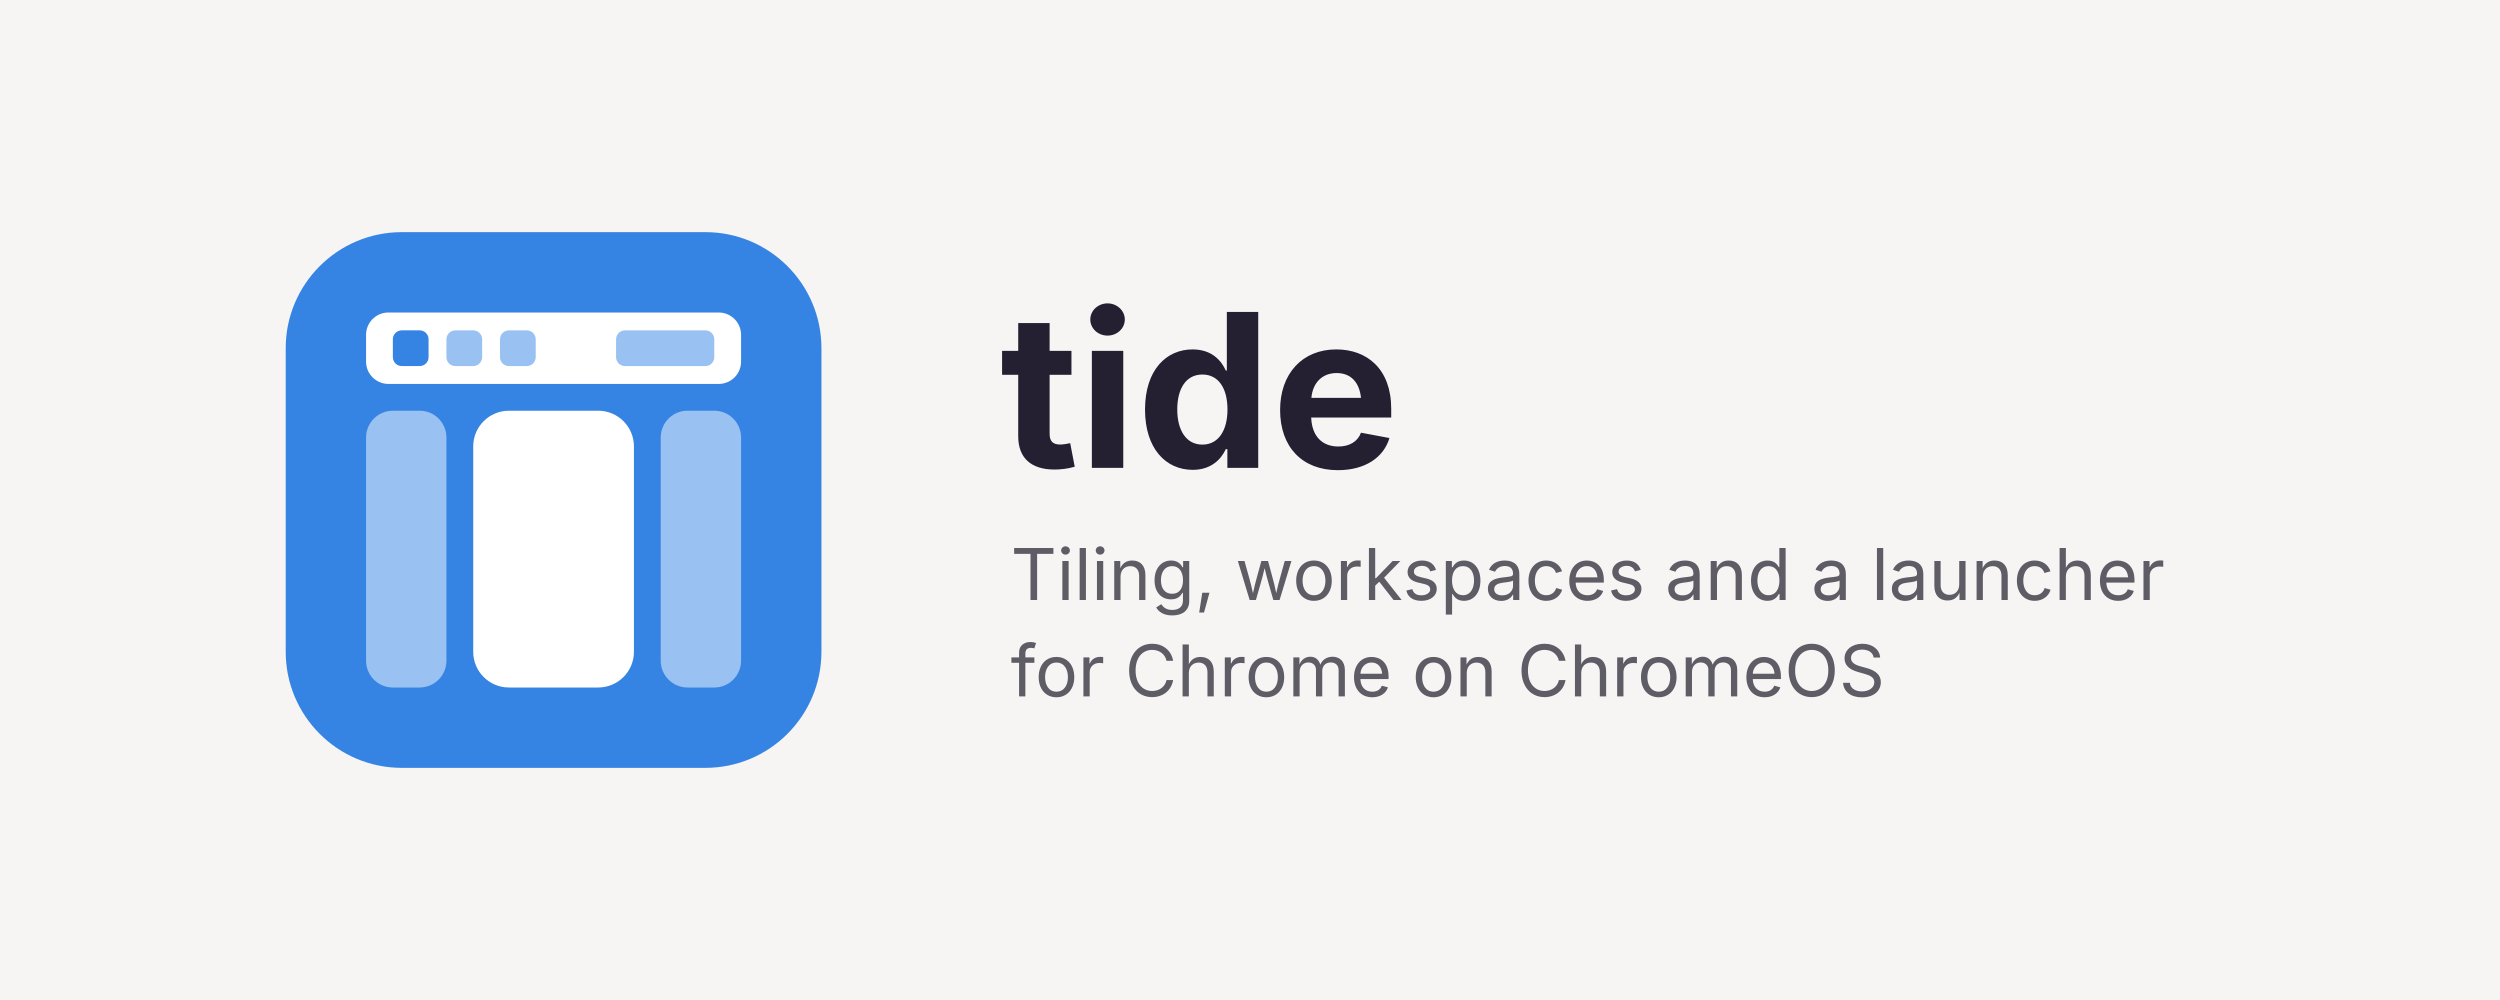
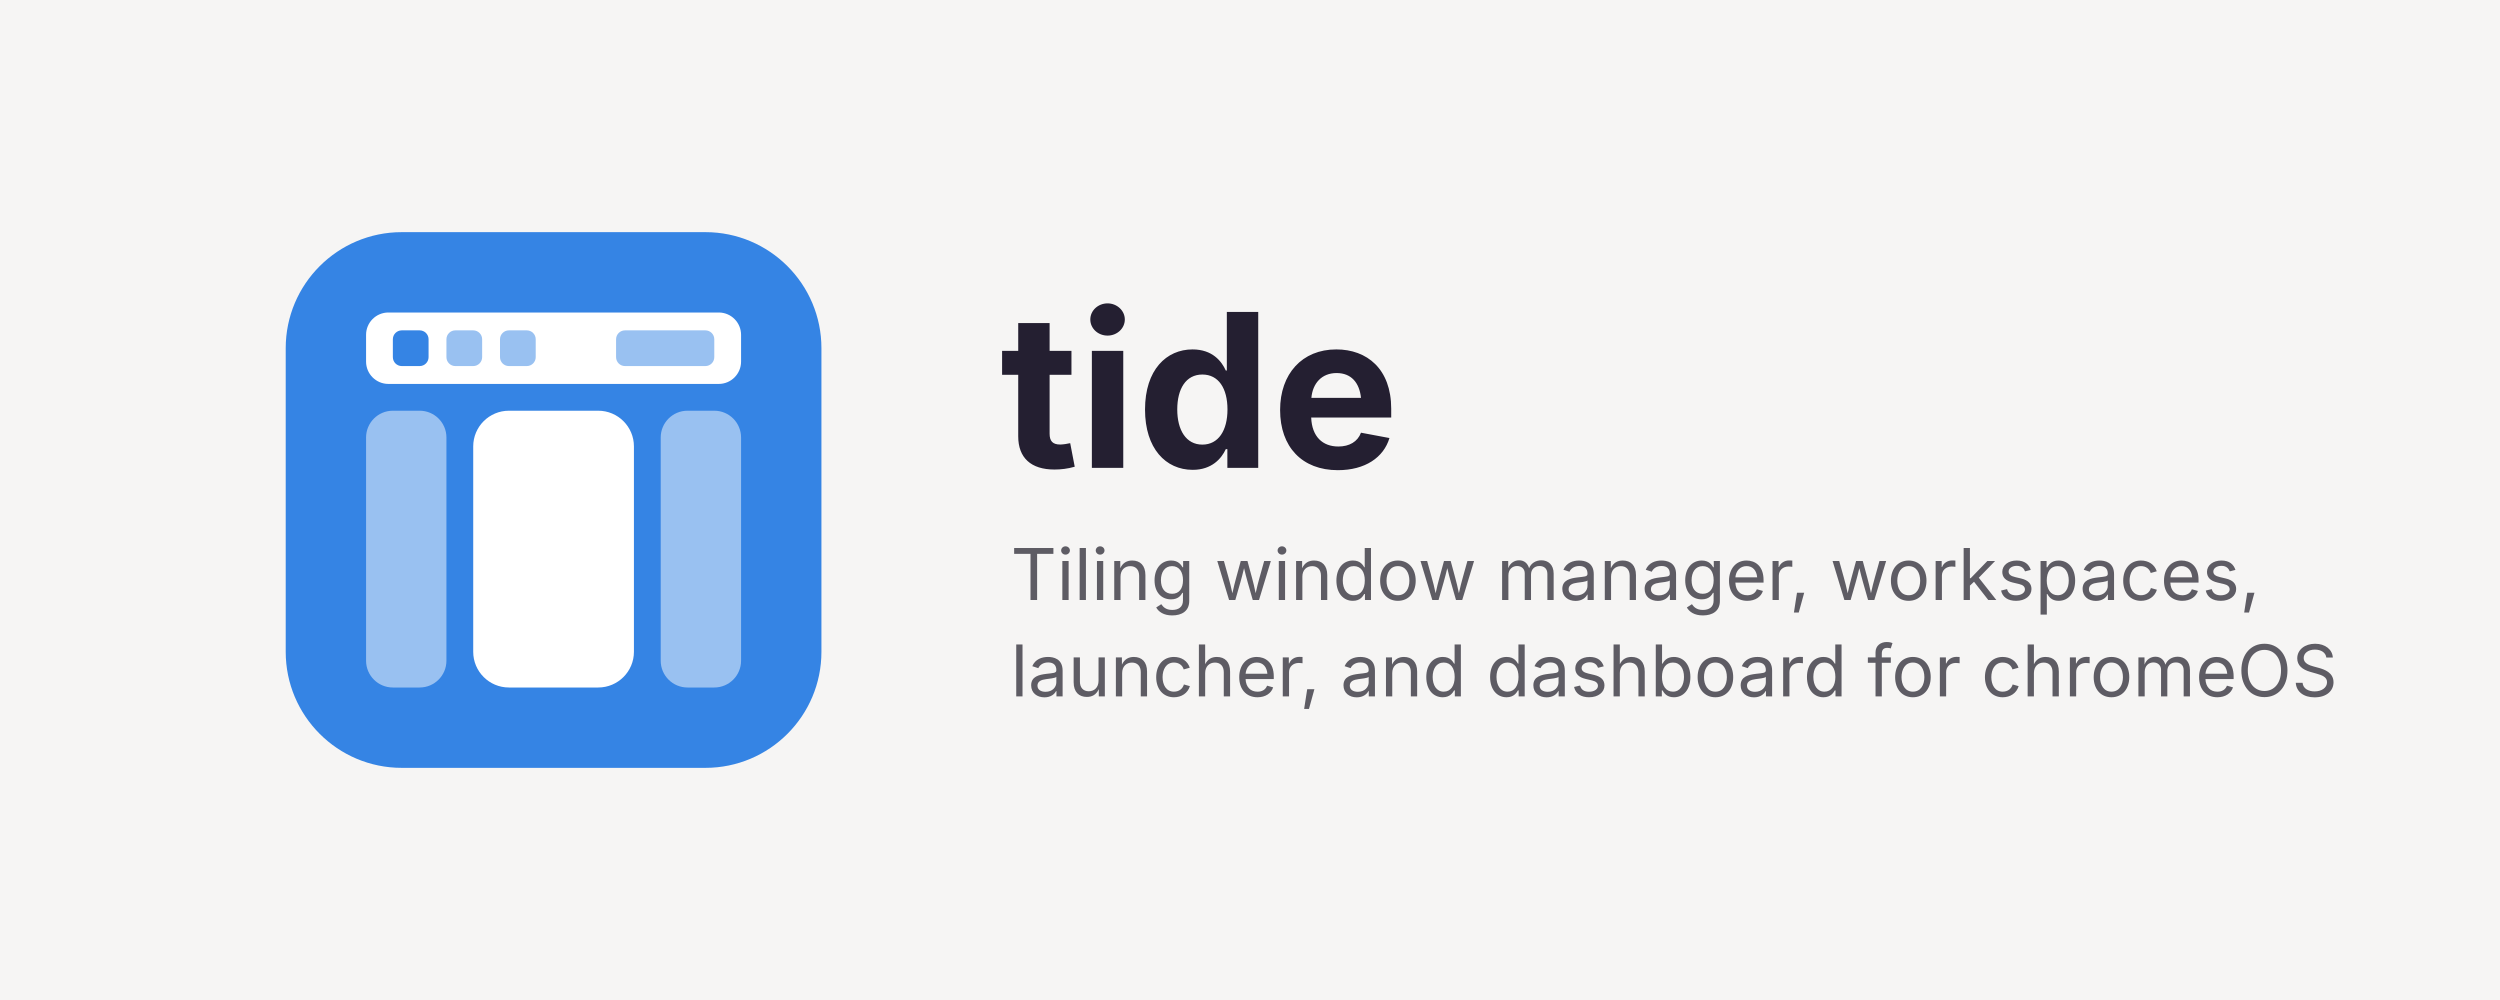
<svg xmlns="http://www.w3.org/2000/svg" width="1400" height="560" viewBox="0 0 1400 560">
  <rect width="1400" height="560" fill="#f6f5f4" />
  <g transform="translate(150 120) scale(2.5)">
    <rect x="4" y="4" width="120" height="120" rx="26" fill="#3584e4" />
    <rect x="22" y="22" width="84" height="16" rx="5" fill="#ffffff" />
    <rect x="28" y="26" width="8" height="8" rx="2" fill="#3584e4" />
    <rect x="40" y="26" width="8" height="8" rx="2" fill="#99c1f1" />
    <rect x="52" y="26" width="8" height="8" rx="2" fill="#99c1f1" />
    <rect x="78" y="26" width="22" height="8" rx="2" fill="#99c1f1" />
    <rect x="22" y="44" width="18" height="62" rx="6" fill="#99c1f1" />
    <rect x="46" y="44" width="36" height="62" rx="8" fill="#ffffff" />
    <rect x="88" y="44" width="18" height="62" rx="6" fill="#99c1f1" />
  </g>
  <text x="560" y="262" font-family="Inter, sans-serif" font-size="120" font-weight="700" fill="#241f31">tide</text>
-   <text x="566" y="336" font-family="Inter, sans-serif" font-size="40" fill="#5e5c64">Tiling, workspaces and a launcher</text>
-   <text x="566" y="390" font-family="Inter, sans-serif" font-size="40" fill="#5e5c64">for Chrome on ChromeOS</text>
+   <text x="566" y="336" font-family="Inter, sans-serif" font-size="40" fill="#5e5c64">Tiling window manager, workspaces,</text>
+   <text x="566" y="390" font-family="Inter, sans-serif" font-size="40" fill="#5e5c64">launcher, and dashboard for chromeOS</text>
</svg>
